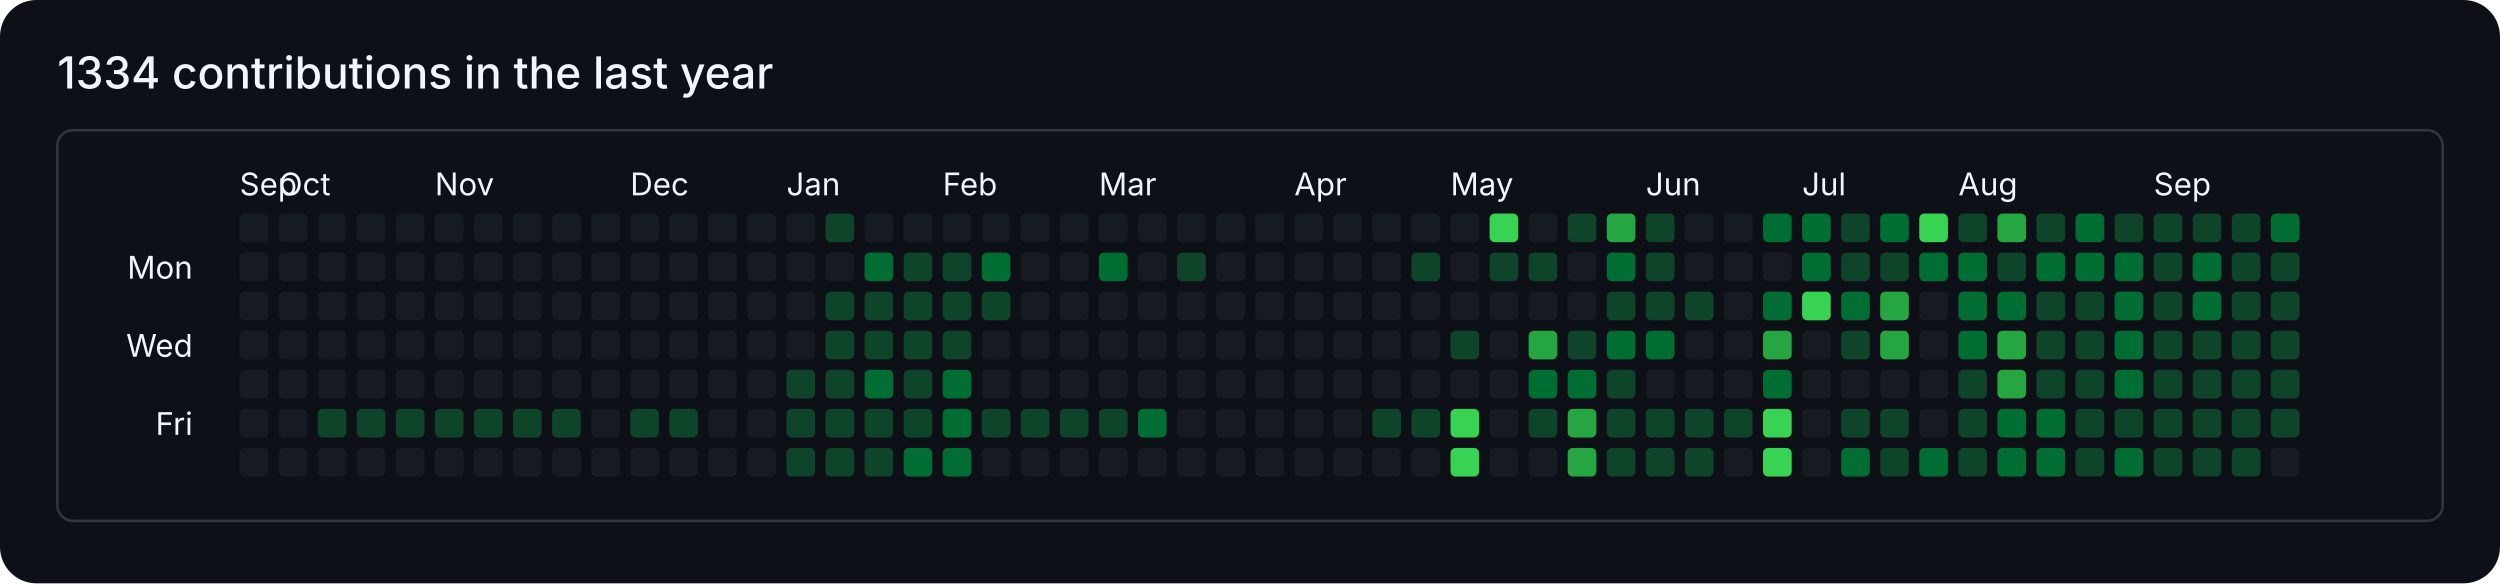
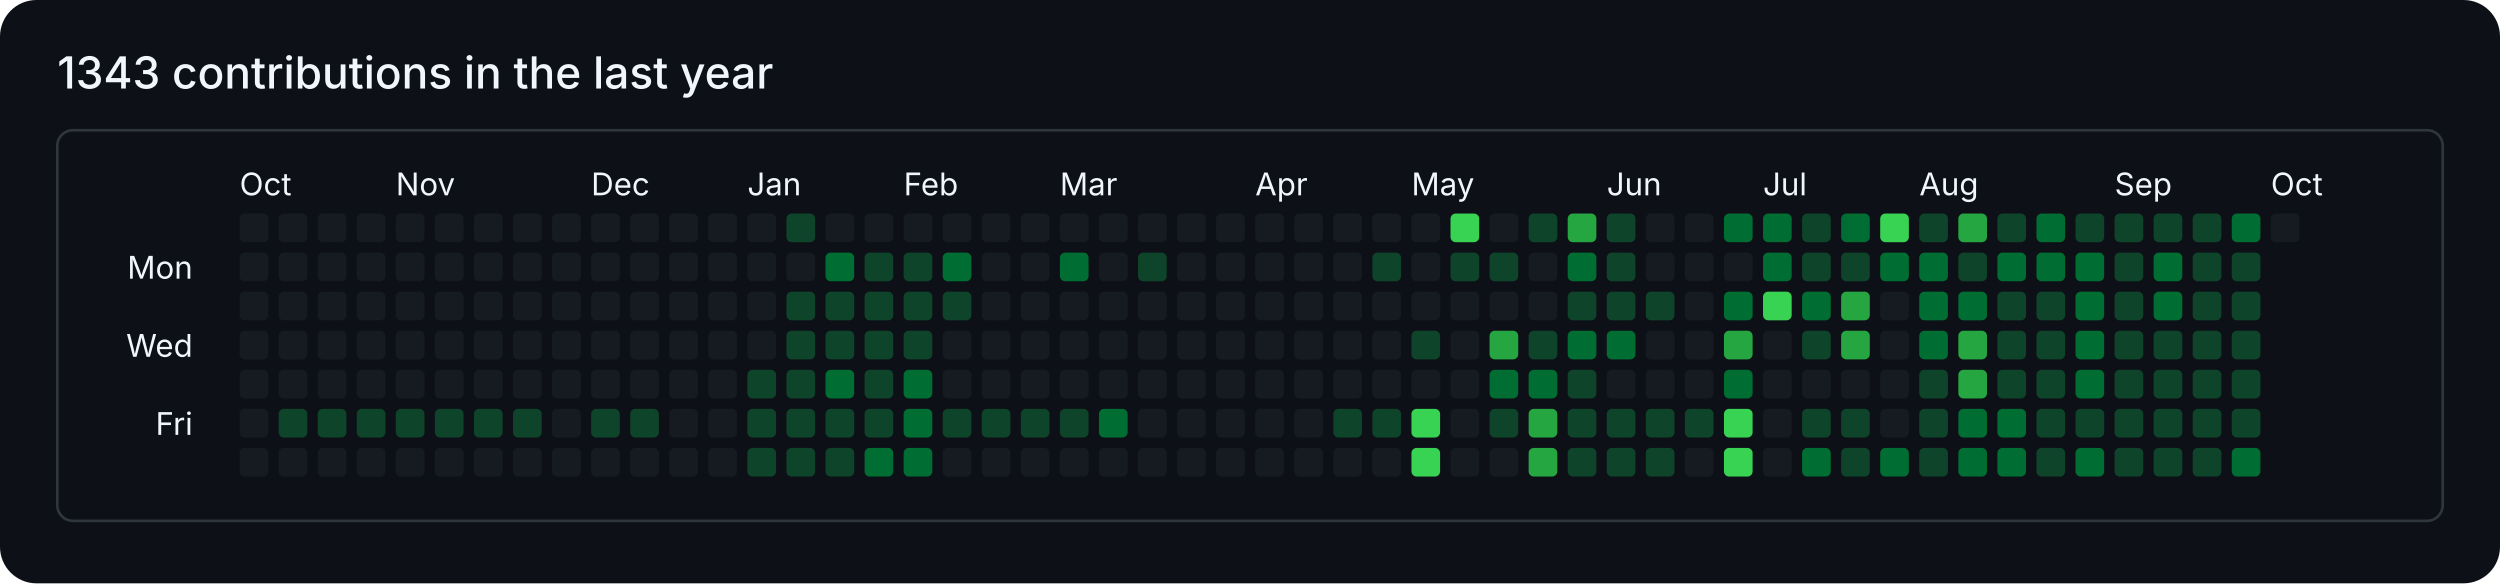
<svg xmlns="http://www.w3.org/2000/svg" width="1200" height="280" viewBox="0 0 960 224" fill="none" role="img" aria-label="AleksZyro GitHub contribution calendar">
  <style>
    .title { font: 500 17px -apple-system, BlinkMacSystemFont, 'Segoe UI', sans-serif; fill: #f0f6fc; }
    .month-label, .weekday-label, .legend, .hint { font: 400 12px -apple-system, BlinkMacSystemFont, 'Segoe UI', sans-serif; fill: #f0f6fc; }
    .hint, .legend-muted { fill: #8b949e; }
    .day-cell { shape-rendering: geometricPrecision; }
  </style>
  <rect width="960" height="224" rx="14" fill="#0d1117" />
-   <text x="22" y="34" class="title">1334 contributions in the last year</text>
+   <text x="22" y="34" class="title">1343 contributions in the last year</text>
  <rect x="22" y="50" width="916" height="150" rx="6" fill="none" stroke="#30363d" />
-   <text x="92" y="75" class="month-label">Sep</text>
-   <text x="107" y="75" class="month-label">Oct</text>
-   <text x="167" y="75" class="month-label">Nov</text>
-   <text x="242" y="75" class="month-label">Dec</text>
-   <text x="302" y="75" class="month-label">Jan</text>
-   <text x="362" y="75" class="month-label">Feb</text>
-   <text x="422" y="75" class="month-label">Mar</text>
-   <text x="497" y="75" class="month-label">Apr</text>
-   <text x="557" y="75" class="month-label">May</text>
-   <text x="632" y="75" class="month-label">Jun</text>
-   <text x="692" y="75" class="month-label">Jul</text>
-   <text x="752" y="75" class="month-label">Aug</text>
-   <text x="827" y="75" class="month-label">Sep</text>
+   <text x="92" y="75" class="month-label">Oct</text>
+   <text x="152" y="75" class="month-label">Nov</text>
+   <text x="227" y="75" class="month-label">Dec</text>
+   <text x="287" y="75" class="month-label">Jan</text>
+   <text x="347" y="75" class="month-label">Feb</text>
+   <text x="407" y="75" class="month-label">Mar</text>
+   <text x="482" y="75" class="month-label">Apr</text>
+   <text x="542" y="75" class="month-label">May</text>
+   <text x="617" y="75" class="month-label">Jun</text>
+   <text x="677" y="75" class="month-label">Jul</text>
+   <text x="737" y="75" class="month-label">Aug</text>
+   <text x="812" y="75" class="month-label">Sep</text>
+   <text x="872" y="75" class="month-label">Oct</text>
  <text x="74" y="107" class="weekday-label" text-anchor="end">Mon</text>
  <text x="74" y="137" class="weekday-label" text-anchor="end">Wed</text>
  <text x="74" y="167" class="weekday-label" text-anchor="end">Fri</text>
  <rect class="day-cell" x="92" y="82" width="11" height="11" rx="2" fill="#161b22" />
  <rect class="day-cell" x="92" y="97" width="11" height="11" rx="2" fill="#161b22" />
  <rect class="day-cell" x="92" y="112" width="11" height="11" rx="2" fill="#161b22" />
  <rect class="day-cell" x="92" y="127" width="11" height="11" rx="2" fill="#161b22" />
  <rect class="day-cell" x="92" y="142" width="11" height="11" rx="2" fill="#161b22" />
  <rect class="day-cell" x="92" y="157" width="11" height="11" rx="2" fill="#161b22" />
  <rect class="day-cell" x="92" y="172" width="11" height="11" rx="2" fill="#161b22" />
  <rect class="day-cell" x="107" y="82" width="11" height="11" rx="2" fill="#161b22" />
  <rect class="day-cell" x="107" y="97" width="11" height="11" rx="2" fill="#161b22" />
  <rect class="day-cell" x="107" y="112" width="11" height="11" rx="2" fill="#161b22" />
  <rect class="day-cell" x="107" y="127" width="11" height="11" rx="2" fill="#161b22" />
  <rect class="day-cell" x="107" y="142" width="11" height="11" rx="2" fill="#161b22" />
-   <rect class="day-cell" x="107" y="157" width="11" height="11" rx="2" fill="#161b22" />
+   <rect class="day-cell" x="107" y="157" width="11" height="11" rx="2" fill="#0e4429" />
  <rect class="day-cell" x="107" y="172" width="11" height="11" rx="2" fill="#161b22" />
  <rect class="day-cell" x="122" y="82" width="11" height="11" rx="2" fill="#161b22" />
  <rect class="day-cell" x="122" y="97" width="11" height="11" rx="2" fill="#161b22" />
  <rect class="day-cell" x="122" y="112" width="11" height="11" rx="2" fill="#161b22" />
  <rect class="day-cell" x="122" y="127" width="11" height="11" rx="2" fill="#161b22" />
  <rect class="day-cell" x="122" y="142" width="11" height="11" rx="2" fill="#161b22" />
  <rect class="day-cell" x="122" y="157" width="11" height="11" rx="2" fill="#0e4429" />
  <rect class="day-cell" x="122" y="172" width="11" height="11" rx="2" fill="#161b22" />
  <rect class="day-cell" x="137" y="82" width="11" height="11" rx="2" fill="#161b22" />
  <rect class="day-cell" x="137" y="97" width="11" height="11" rx="2" fill="#161b22" />
  <rect class="day-cell" x="137" y="112" width="11" height="11" rx="2" fill="#161b22" />
  <rect class="day-cell" x="137" y="127" width="11" height="11" rx="2" fill="#161b22" />
  <rect class="day-cell" x="137" y="142" width="11" height="11" rx="2" fill="#161b22" />
  <rect class="day-cell" x="137" y="157" width="11" height="11" rx="2" fill="#0e4429" />
  <rect class="day-cell" x="137" y="172" width="11" height="11" rx="2" fill="#161b22" />
  <rect class="day-cell" x="152" y="82" width="11" height="11" rx="2" fill="#161b22" />
  <rect class="day-cell" x="152" y="97" width="11" height="11" rx="2" fill="#161b22" />
  <rect class="day-cell" x="152" y="112" width="11" height="11" rx="2" fill="#161b22" />
  <rect class="day-cell" x="152" y="127" width="11" height="11" rx="2" fill="#161b22" />
  <rect class="day-cell" x="152" y="142" width="11" height="11" rx="2" fill="#161b22" />
  <rect class="day-cell" x="152" y="157" width="11" height="11" rx="2" fill="#0e4429" />
  <rect class="day-cell" x="152" y="172" width="11" height="11" rx="2" fill="#161b22" />
  <rect class="day-cell" x="167" y="82" width="11" height="11" rx="2" fill="#161b22" />
  <rect class="day-cell" x="167" y="97" width="11" height="11" rx="2" fill="#161b22" />
  <rect class="day-cell" x="167" y="112" width="11" height="11" rx="2" fill="#161b22" />
  <rect class="day-cell" x="167" y="127" width="11" height="11" rx="2" fill="#161b22" />
  <rect class="day-cell" x="167" y="142" width="11" height="11" rx="2" fill="#161b22" />
  <rect class="day-cell" x="167" y="157" width="11" height="11" rx="2" fill="#0e4429" />
  <rect class="day-cell" x="167" y="172" width="11" height="11" rx="2" fill="#161b22" />
  <rect class="day-cell" x="182" y="82" width="11" height="11" rx="2" fill="#161b22" />
  <rect class="day-cell" x="182" y="97" width="11" height="11" rx="2" fill="#161b22" />
  <rect class="day-cell" x="182" y="112" width="11" height="11" rx="2" fill="#161b22" />
  <rect class="day-cell" x="182" y="127" width="11" height="11" rx="2" fill="#161b22" />
  <rect class="day-cell" x="182" y="142" width="11" height="11" rx="2" fill="#161b22" />
  <rect class="day-cell" x="182" y="157" width="11" height="11" rx="2" fill="#0e4429" />
  <rect class="day-cell" x="182" y="172" width="11" height="11" rx="2" fill="#161b22" />
  <rect class="day-cell" x="197" y="82" width="11" height="11" rx="2" fill="#161b22" />
  <rect class="day-cell" x="197" y="97" width="11" height="11" rx="2" fill="#161b22" />
  <rect class="day-cell" x="197" y="112" width="11" height="11" rx="2" fill="#161b22" />
  <rect class="day-cell" x="197" y="127" width="11" height="11" rx="2" fill="#161b22" />
  <rect class="day-cell" x="197" y="142" width="11" height="11" rx="2" fill="#161b22" />
  <rect class="day-cell" x="197" y="157" width="11" height="11" rx="2" fill="#0e4429" />
  <rect class="day-cell" x="197" y="172" width="11" height="11" rx="2" fill="#161b22" />
  <rect class="day-cell" x="212" y="82" width="11" height="11" rx="2" fill="#161b22" />
  <rect class="day-cell" x="212" y="97" width="11" height="11" rx="2" fill="#161b22" />
  <rect class="day-cell" x="212" y="112" width="11" height="11" rx="2" fill="#161b22" />
  <rect class="day-cell" x="212" y="127" width="11" height="11" rx="2" fill="#161b22" />
  <rect class="day-cell" x="212" y="142" width="11" height="11" rx="2" fill="#161b22" />
-   <rect class="day-cell" x="212" y="157" width="11" height="11" rx="2" fill="#0e4429" />
+   <rect class="day-cell" x="212" y="157" width="11" height="11" rx="2" fill="#161b22" />
  <rect class="day-cell" x="212" y="172" width="11" height="11" rx="2" fill="#161b22" />
  <rect class="day-cell" x="227" y="82" width="11" height="11" rx="2" fill="#161b22" />
  <rect class="day-cell" x="227" y="97" width="11" height="11" rx="2" fill="#161b22" />
  <rect class="day-cell" x="227" y="112" width="11" height="11" rx="2" fill="#161b22" />
  <rect class="day-cell" x="227" y="127" width="11" height="11" rx="2" fill="#161b22" />
  <rect class="day-cell" x="227" y="142" width="11" height="11" rx="2" fill="#161b22" />
-   <rect class="day-cell" x="227" y="157" width="11" height="11" rx="2" fill="#161b22" />
+   <rect class="day-cell" x="227" y="157" width="11" height="11" rx="2" fill="#0e4429" />
  <rect class="day-cell" x="227" y="172" width="11" height="11" rx="2" fill="#161b22" />
  <rect class="day-cell" x="242" y="82" width="11" height="11" rx="2" fill="#161b22" />
  <rect class="day-cell" x="242" y="97" width="11" height="11" rx="2" fill="#161b22" />
  <rect class="day-cell" x="242" y="112" width="11" height="11" rx="2" fill="#161b22" />
  <rect class="day-cell" x="242" y="127" width="11" height="11" rx="2" fill="#161b22" />
  <rect class="day-cell" x="242" y="142" width="11" height="11" rx="2" fill="#161b22" />
  <rect class="day-cell" x="242" y="157" width="11" height="11" rx="2" fill="#0e4429" />
  <rect class="day-cell" x="242" y="172" width="11" height="11" rx="2" fill="#161b22" />
  <rect class="day-cell" x="257" y="82" width="11" height="11" rx="2" fill="#161b22" />
  <rect class="day-cell" x="257" y="97" width="11" height="11" rx="2" fill="#161b22" />
  <rect class="day-cell" x="257" y="112" width="11" height="11" rx="2" fill="#161b22" />
  <rect class="day-cell" x="257" y="127" width="11" height="11" rx="2" fill="#161b22" />
  <rect class="day-cell" x="257" y="142" width="11" height="11" rx="2" fill="#161b22" />
-   <rect class="day-cell" x="257" y="157" width="11" height="11" rx="2" fill="#0e4429" />
+   <rect class="day-cell" x="257" y="157" width="11" height="11" rx="2" fill="#161b22" />
  <rect class="day-cell" x="257" y="172" width="11" height="11" rx="2" fill="#161b22" />
  <rect class="day-cell" x="272" y="82" width="11" height="11" rx="2" fill="#161b22" />
  <rect class="day-cell" x="272" y="97" width="11" height="11" rx="2" fill="#161b22" />
  <rect class="day-cell" x="272" y="112" width="11" height="11" rx="2" fill="#161b22" />
  <rect class="day-cell" x="272" y="127" width="11" height="11" rx="2" fill="#161b22" />
  <rect class="day-cell" x="272" y="142" width="11" height="11" rx="2" fill="#161b22" />
  <rect class="day-cell" x="272" y="157" width="11" height="11" rx="2" fill="#161b22" />
  <rect class="day-cell" x="272" y="172" width="11" height="11" rx="2" fill="#161b22" />
  <rect class="day-cell" x="287" y="82" width="11" height="11" rx="2" fill="#161b22" />
  <rect class="day-cell" x="287" y="97" width="11" height="11" rx="2" fill="#161b22" />
  <rect class="day-cell" x="287" y="112" width="11" height="11" rx="2" fill="#161b22" />
  <rect class="day-cell" x="287" y="127" width="11" height="11" rx="2" fill="#161b22" />
-   <rect class="day-cell" x="287" y="142" width="11" height="11" rx="2" fill="#161b22" />
-   <rect class="day-cell" x="287" y="157" width="11" height="11" rx="2" fill="#161b22" />
-   <rect class="day-cell" x="287" y="172" width="11" height="11" rx="2" fill="#161b22" />
-   <rect class="day-cell" x="302" y="82" width="11" height="11" rx="2" fill="#161b22" />
+   <rect class="day-cell" x="287" y="142" width="11" height="11" rx="2" fill="#0e4429" />
+   <rect class="day-cell" x="287" y="157" width="11" height="11" rx="2" fill="#0e4429" />
+   <rect class="day-cell" x="287" y="172" width="11" height="11" rx="2" fill="#0e4429" />
+   <rect class="day-cell" x="302" y="82" width="11" height="11" rx="2" fill="#0e4429" />
  <rect class="day-cell" x="302" y="97" width="11" height="11" rx="2" fill="#161b22" />
-   <rect class="day-cell" x="302" y="112" width="11" height="11" rx="2" fill="#161b22" />
-   <rect class="day-cell" x="302" y="127" width="11" height="11" rx="2" fill="#161b22" />
+   <rect class="day-cell" x="302" y="112" width="11" height="11" rx="2" fill="#0e4429" />
+   <rect class="day-cell" x="302" y="127" width="11" height="11" rx="2" fill="#0e4429" />
  <rect class="day-cell" x="302" y="142" width="11" height="11" rx="2" fill="#0e4429" />
  <rect class="day-cell" x="302" y="157" width="11" height="11" rx="2" fill="#0e4429" />
  <rect class="day-cell" x="302" y="172" width="11" height="11" rx="2" fill="#0e4429" />
-   <rect class="day-cell" x="317" y="82" width="11" height="11" rx="2" fill="#0e4429" />
-   <rect class="day-cell" x="317" y="97" width="11" height="11" rx="2" fill="#161b22" />
+   <rect class="day-cell" x="317" y="82" width="11" height="11" rx="2" fill="#161b22" />
+   <rect class="day-cell" x="317" y="97" width="11" height="11" rx="2" fill="#006d32" />
  <rect class="day-cell" x="317" y="112" width="11" height="11" rx="2" fill="#0e4429" />
  <rect class="day-cell" x="317" y="127" width="11" height="11" rx="2" fill="#0e4429" />
-   <rect class="day-cell" x="317" y="142" width="11" height="11" rx="2" fill="#0e4429" />
+   <rect class="day-cell" x="317" y="142" width="11" height="11" rx="2" fill="#006d32" />
  <rect class="day-cell" x="317" y="157" width="11" height="11" rx="2" fill="#0e4429" />
  <rect class="day-cell" x="317" y="172" width="11" height="11" rx="2" fill="#0e4429" />
  <rect class="day-cell" x="332" y="82" width="11" height="11" rx="2" fill="#161b22" />
-   <rect class="day-cell" x="332" y="97" width="11" height="11" rx="2" fill="#006d32" />
+   <rect class="day-cell" x="332" y="97" width="11" height="11" rx="2" fill="#0e4429" />
  <rect class="day-cell" x="332" y="112" width="11" height="11" rx="2" fill="#0e4429" />
  <rect class="day-cell" x="332" y="127" width="11" height="11" rx="2" fill="#0e4429" />
-   <rect class="day-cell" x="332" y="142" width="11" height="11" rx="2" fill="#006d32" />
+   <rect class="day-cell" x="332" y="142" width="11" height="11" rx="2" fill="#0e4429" />
  <rect class="day-cell" x="332" y="157" width="11" height="11" rx="2" fill="#0e4429" />
-   <rect class="day-cell" x="332" y="172" width="11" height="11" rx="2" fill="#0e4429" />
+   <rect class="day-cell" x="332" y="172" width="11" height="11" rx="2" fill="#006d32" />
  <rect class="day-cell" x="347" y="82" width="11" height="11" rx="2" fill="#161b22" />
  <rect class="day-cell" x="347" y="97" width="11" height="11" rx="2" fill="#0e4429" />
  <rect class="day-cell" x="347" y="112" width="11" height="11" rx="2" fill="#0e4429" />
  <rect class="day-cell" x="347" y="127" width="11" height="11" rx="2" fill="#0e4429" />
-   <rect class="day-cell" x="347" y="142" width="11" height="11" rx="2" fill="#0e4429" />
-   <rect class="day-cell" x="347" y="157" width="11" height="11" rx="2" fill="#0e4429" />
+   <rect class="day-cell" x="347" y="142" width="11" height="11" rx="2" fill="#006d32" />
+   <rect class="day-cell" x="347" y="157" width="11" height="11" rx="2" fill="#006d32" />
  <rect class="day-cell" x="347" y="172" width="11" height="11" rx="2" fill="#006d32" />
  <rect class="day-cell" x="362" y="82" width="11" height="11" rx="2" fill="#161b22" />
-   <rect class="day-cell" x="362" y="97" width="11" height="11" rx="2" fill="#0e4429" />
+   <rect class="day-cell" x="362" y="97" width="11" height="11" rx="2" fill="#006d32" />
  <rect class="day-cell" x="362" y="112" width="11" height="11" rx="2" fill="#0e4429" />
-   <rect class="day-cell" x="362" y="127" width="11" height="11" rx="2" fill="#0e4429" />
-   <rect class="day-cell" x="362" y="142" width="11" height="11" rx="2" fill="#006d32" />
-   <rect class="day-cell" x="362" y="157" width="11" height="11" rx="2" fill="#006d32" />
-   <rect class="day-cell" x="362" y="172" width="11" height="11" rx="2" fill="#006d32" />
+   <rect class="day-cell" x="362" y="127" width="11" height="11" rx="2" fill="#161b22" />
+   <rect class="day-cell" x="362" y="142" width="11" height="11" rx="2" fill="#161b22" />
+   <rect class="day-cell" x="362" y="157" width="11" height="11" rx="2" fill="#0e4429" />
+   <rect class="day-cell" x="362" y="172" width="11" height="11" rx="2" fill="#161b22" />
  <rect class="day-cell" x="377" y="82" width="11" height="11" rx="2" fill="#161b22" />
-   <rect class="day-cell" x="377" y="97" width="11" height="11" rx="2" fill="#006d32" />
-   <rect class="day-cell" x="377" y="112" width="11" height="11" rx="2" fill="#0e4429" />
+   <rect class="day-cell" x="377" y="97" width="11" height="11" rx="2" fill="#161b22" />
+   <rect class="day-cell" x="377" y="112" width="11" height="11" rx="2" fill="#161b22" />
  <rect class="day-cell" x="377" y="127" width="11" height="11" rx="2" fill="#161b22" />
  <rect class="day-cell" x="377" y="142" width="11" height="11" rx="2" fill="#161b22" />
  <rect class="day-cell" x="377" y="157" width="11" height="11" rx="2" fill="#0e4429" />
  <rect class="day-cell" x="377" y="172" width="11" height="11" rx="2" fill="#161b22" />
  <rect class="day-cell" x="392" y="82" width="11" height="11" rx="2" fill="#161b22" />
  <rect class="day-cell" x="392" y="97" width="11" height="11" rx="2" fill="#161b22" />
  <rect class="day-cell" x="392" y="112" width="11" height="11" rx="2" fill="#161b22" />
  <rect class="day-cell" x="392" y="127" width="11" height="11" rx="2" fill="#161b22" />
  <rect class="day-cell" x="392" y="142" width="11" height="11" rx="2" fill="#161b22" />
  <rect class="day-cell" x="392" y="157" width="11" height="11" rx="2" fill="#0e4429" />
  <rect class="day-cell" x="392" y="172" width="11" height="11" rx="2" fill="#161b22" />
  <rect class="day-cell" x="407" y="82" width="11" height="11" rx="2" fill="#161b22" />
-   <rect class="day-cell" x="407" y="97" width="11" height="11" rx="2" fill="#161b22" />
+   <rect class="day-cell" x="407" y="97" width="11" height="11" rx="2" fill="#006d32" />
  <rect class="day-cell" x="407" y="112" width="11" height="11" rx="2" fill="#161b22" />
  <rect class="day-cell" x="407" y="127" width="11" height="11" rx="2" fill="#161b22" />
  <rect class="day-cell" x="407" y="142" width="11" height="11" rx="2" fill="#161b22" />
  <rect class="day-cell" x="407" y="157" width="11" height="11" rx="2" fill="#0e4429" />
  <rect class="day-cell" x="407" y="172" width="11" height="11" rx="2" fill="#161b22" />
  <rect class="day-cell" x="422" y="82" width="11" height="11" rx="2" fill="#161b22" />
-   <rect class="day-cell" x="422" y="97" width="11" height="11" rx="2" fill="#006d32" />
+   <rect class="day-cell" x="422" y="97" width="11" height="11" rx="2" fill="#161b22" />
  <rect class="day-cell" x="422" y="112" width="11" height="11" rx="2" fill="#161b22" />
  <rect class="day-cell" x="422" y="127" width="11" height="11" rx="2" fill="#161b22" />
  <rect class="day-cell" x="422" y="142" width="11" height="11" rx="2" fill="#161b22" />
-   <rect class="day-cell" x="422" y="157" width="11" height="11" rx="2" fill="#0e4429" />
+   <rect class="day-cell" x="422" y="157" width="11" height="11" rx="2" fill="#006d32" />
  <rect class="day-cell" x="422" y="172" width="11" height="11" rx="2" fill="#161b22" />
  <rect class="day-cell" x="437" y="82" width="11" height="11" rx="2" fill="#161b22" />
-   <rect class="day-cell" x="437" y="97" width="11" height="11" rx="2" fill="#161b22" />
+   <rect class="day-cell" x="437" y="97" width="11" height="11" rx="2" fill="#0e4429" />
  <rect class="day-cell" x="437" y="112" width="11" height="11" rx="2" fill="#161b22" />
  <rect class="day-cell" x="437" y="127" width="11" height="11" rx="2" fill="#161b22" />
  <rect class="day-cell" x="437" y="142" width="11" height="11" rx="2" fill="#161b22" />
-   <rect class="day-cell" x="437" y="157" width="11" height="11" rx="2" fill="#006d32" />
+   <rect class="day-cell" x="437" y="157" width="11" height="11" rx="2" fill="#161b22" />
  <rect class="day-cell" x="437" y="172" width="11" height="11" rx="2" fill="#161b22" />
  <rect class="day-cell" x="452" y="82" width="11" height="11" rx="2" fill="#161b22" />
-   <rect class="day-cell" x="452" y="97" width="11" height="11" rx="2" fill="#0e4429" />
+   <rect class="day-cell" x="452" y="97" width="11" height="11" rx="2" fill="#161b22" />
  <rect class="day-cell" x="452" y="112" width="11" height="11" rx="2" fill="#161b22" />
  <rect class="day-cell" x="452" y="127" width="11" height="11" rx="2" fill="#161b22" />
  <rect class="day-cell" x="452" y="142" width="11" height="11" rx="2" fill="#161b22" />
  <rect class="day-cell" x="452" y="157" width="11" height="11" rx="2" fill="#161b22" />
  <rect class="day-cell" x="452" y="172" width="11" height="11" rx="2" fill="#161b22" />
  <rect class="day-cell" x="467" y="82" width="11" height="11" rx="2" fill="#161b22" />
  <rect class="day-cell" x="467" y="97" width="11" height="11" rx="2" fill="#161b22" />
  <rect class="day-cell" x="467" y="112" width="11" height="11" rx="2" fill="#161b22" />
  <rect class="day-cell" x="467" y="127" width="11" height="11" rx="2" fill="#161b22" />
  <rect class="day-cell" x="467" y="142" width="11" height="11" rx="2" fill="#161b22" />
  <rect class="day-cell" x="467" y="157" width="11" height="11" rx="2" fill="#161b22" />
  <rect class="day-cell" x="467" y="172" width="11" height="11" rx="2" fill="#161b22" />
  <rect class="day-cell" x="482" y="82" width="11" height="11" rx="2" fill="#161b22" />
  <rect class="day-cell" x="482" y="97" width="11" height="11" rx="2" fill="#161b22" />
  <rect class="day-cell" x="482" y="112" width="11" height="11" rx="2" fill="#161b22" />
  <rect class="day-cell" x="482" y="127" width="11" height="11" rx="2" fill="#161b22" />
  <rect class="day-cell" x="482" y="142" width="11" height="11" rx="2" fill="#161b22" />
  <rect class="day-cell" x="482" y="157" width="11" height="11" rx="2" fill="#161b22" />
  <rect class="day-cell" x="482" y="172" width="11" height="11" rx="2" fill="#161b22" />
  <rect class="day-cell" x="497" y="82" width="11" height="11" rx="2" fill="#161b22" />
  <rect class="day-cell" x="497" y="97" width="11" height="11" rx="2" fill="#161b22" />
  <rect class="day-cell" x="497" y="112" width="11" height="11" rx="2" fill="#161b22" />
  <rect class="day-cell" x="497" y="127" width="11" height="11" rx="2" fill="#161b22" />
  <rect class="day-cell" x="497" y="142" width="11" height="11" rx="2" fill="#161b22" />
  <rect class="day-cell" x="497" y="157" width="11" height="11" rx="2" fill="#161b22" />
  <rect class="day-cell" x="497" y="172" width="11" height="11" rx="2" fill="#161b22" />
  <rect class="day-cell" x="512" y="82" width="11" height="11" rx="2" fill="#161b22" />
  <rect class="day-cell" x="512" y="97" width="11" height="11" rx="2" fill="#161b22" />
  <rect class="day-cell" x="512" y="112" width="11" height="11" rx="2" fill="#161b22" />
  <rect class="day-cell" x="512" y="127" width="11" height="11" rx="2" fill="#161b22" />
  <rect class="day-cell" x="512" y="142" width="11" height="11" rx="2" fill="#161b22" />
-   <rect class="day-cell" x="512" y="157" width="11" height="11" rx="2" fill="#161b22" />
+   <rect class="day-cell" x="512" y="157" width="11" height="11" rx="2" fill="#0e4429" />
  <rect class="day-cell" x="512" y="172" width="11" height="11" rx="2" fill="#161b22" />
  <rect class="day-cell" x="527" y="82" width="11" height="11" rx="2" fill="#161b22" />
-   <rect class="day-cell" x="527" y="97" width="11" height="11" rx="2" fill="#161b22" />
+   <rect class="day-cell" x="527" y="97" width="11" height="11" rx="2" fill="#0e4429" />
  <rect class="day-cell" x="527" y="112" width="11" height="11" rx="2" fill="#161b22" />
  <rect class="day-cell" x="527" y="127" width="11" height="11" rx="2" fill="#161b22" />
  <rect class="day-cell" x="527" y="142" width="11" height="11" rx="2" fill="#161b22" />
  <rect class="day-cell" x="527" y="157" width="11" height="11" rx="2" fill="#0e4429" />
  <rect class="day-cell" x="527" y="172" width="11" height="11" rx="2" fill="#161b22" />
  <rect class="day-cell" x="542" y="82" width="11" height="11" rx="2" fill="#161b22" />
-   <rect class="day-cell" x="542" y="97" width="11" height="11" rx="2" fill="#0e4429" />
+   <rect class="day-cell" x="542" y="97" width="11" height="11" rx="2" fill="#161b22" />
  <rect class="day-cell" x="542" y="112" width="11" height="11" rx="2" fill="#161b22" />
-   <rect class="day-cell" x="542" y="127" width="11" height="11" rx="2" fill="#161b22" />
+   <rect class="day-cell" x="542" y="127" width="11" height="11" rx="2" fill="#0e4429" />
  <rect class="day-cell" x="542" y="142" width="11" height="11" rx="2" fill="#161b22" />
-   <rect class="day-cell" x="542" y="157" width="11" height="11" rx="2" fill="#0e4429" />
-   <rect class="day-cell" x="542" y="172" width="11" height="11" rx="2" fill="#161b22" />
-   <rect class="day-cell" x="557" y="82" width="11" height="11" rx="2" fill="#161b22" />
-   <rect class="day-cell" x="557" y="97" width="11" height="11" rx="2" fill="#161b22" />
+   <rect class="day-cell" x="542" y="157" width="11" height="11" rx="2" fill="#39d353" />
+   <rect class="day-cell" x="542" y="172" width="11" height="11" rx="2" fill="#39d353" />
+   <rect class="day-cell" x="557" y="82" width="11" height="11" rx="2" fill="#39d353" />
+   <rect class="day-cell" x="557" y="97" width="11" height="11" rx="2" fill="#0e4429" />
  <rect class="day-cell" x="557" y="112" width="11" height="11" rx="2" fill="#161b22" />
-   <rect class="day-cell" x="557" y="127" width="11" height="11" rx="2" fill="#0e4429" />
+   <rect class="day-cell" x="557" y="127" width="11" height="11" rx="2" fill="#161b22" />
  <rect class="day-cell" x="557" y="142" width="11" height="11" rx="2" fill="#161b22" />
-   <rect class="day-cell" x="557" y="157" width="11" height="11" rx="2" fill="#39d353" />
-   <rect class="day-cell" x="557" y="172" width="11" height="11" rx="2" fill="#39d353" />
-   <rect class="day-cell" x="572" y="82" width="11" height="11" rx="2" fill="#39d353" />
+   <rect class="day-cell" x="557" y="157" width="11" height="11" rx="2" fill="#161b22" />
+   <rect class="day-cell" x="557" y="172" width="11" height="11" rx="2" fill="#161b22" />
+   <rect class="day-cell" x="572" y="82" width="11" height="11" rx="2" fill="#161b22" />
  <rect class="day-cell" x="572" y="97" width="11" height="11" rx="2" fill="#0e4429" />
  <rect class="day-cell" x="572" y="112" width="11" height="11" rx="2" fill="#161b22" />
-   <rect class="day-cell" x="572" y="127" width="11" height="11" rx="2" fill="#161b22" />
-   <rect class="day-cell" x="572" y="142" width="11" height="11" rx="2" fill="#161b22" />
-   <rect class="day-cell" x="572" y="157" width="11" height="11" rx="2" fill="#161b22" />
+   <rect class="day-cell" x="572" y="127" width="11" height="11" rx="2" fill="#26a641" />
+   <rect class="day-cell" x="572" y="142" width="11" height="11" rx="2" fill="#006d32" />
+   <rect class="day-cell" x="572" y="157" width="11" height="11" rx="2" fill="#0e4429" />
  <rect class="day-cell" x="572" y="172" width="11" height="11" rx="2" fill="#161b22" />
-   <rect class="day-cell" x="587" y="82" width="11" height="11" rx="2" fill="#161b22" />
-   <rect class="day-cell" x="587" y="97" width="11" height="11" rx="2" fill="#0e4429" />
+   <rect class="day-cell" x="587" y="82" width="11" height="11" rx="2" fill="#0e4429" />
+   <rect class="day-cell" x="587" y="97" width="11" height="11" rx="2" fill="#161b22" />
  <rect class="day-cell" x="587" y="112" width="11" height="11" rx="2" fill="#161b22" />
-   <rect class="day-cell" x="587" y="127" width="11" height="11" rx="2" fill="#26a641" />
+   <rect class="day-cell" x="587" y="127" width="11" height="11" rx="2" fill="#0e4429" />
  <rect class="day-cell" x="587" y="142" width="11" height="11" rx="2" fill="#006d32" />
-   <rect class="day-cell" x="587" y="157" width="11" height="11" rx="2" fill="#0e4429" />
-   <rect class="day-cell" x="587" y="172" width="11" height="11" rx="2" fill="#161b22" />
-   <rect class="day-cell" x="602" y="82" width="11" height="11" rx="2" fill="#0e4429" />
-   <rect class="day-cell" x="602" y="97" width="11" height="11" rx="2" fill="#161b22" />
-   <rect class="day-cell" x="602" y="112" width="11" height="11" rx="2" fill="#161b22" />
-   <rect class="day-cell" x="602" y="127" width="11" height="11" rx="2" fill="#0e4429" />
-   <rect class="day-cell" x="602" y="142" width="11" height="11" rx="2" fill="#006d32" />
-   <rect class="day-cell" x="602" y="157" width="11" height="11" rx="2" fill="#26a641" />
-   <rect class="day-cell" x="602" y="172" width="11" height="11" rx="2" fill="#26a641" />
-   <rect class="day-cell" x="617" y="82" width="11" height="11" rx="2" fill="#26a641" />
-   <rect class="day-cell" x="617" y="97" width="11" height="11" rx="2" fill="#006d32" />
+   <rect class="day-cell" x="587" y="157" width="11" height="11" rx="2" fill="#26a641" />
+   <rect class="day-cell" x="587" y="172" width="11" height="11" rx="2" fill="#26a641" />
+   <rect class="day-cell" x="602" y="82" width="11" height="11" rx="2" fill="#26a641" />
+   <rect class="day-cell" x="602" y="97" width="11" height="11" rx="2" fill="#006d32" />
+   <rect class="day-cell" x="602" y="112" width="11" height="11" rx="2" fill="#0e4429" />
+   <rect class="day-cell" x="602" y="127" width="11" height="11" rx="2" fill="#006d32" />
+   <rect class="day-cell" x="602" y="142" width="11" height="11" rx="2" fill="#0e4429" />
+   <rect class="day-cell" x="602" y="157" width="11" height="11" rx="2" fill="#0e4429" />
+   <rect class="day-cell" x="602" y="172" width="11" height="11" rx="2" fill="#0e4429" />
+   <rect class="day-cell" x="617" y="82" width="11" height="11" rx="2" fill="#0e4429" />
+   <rect class="day-cell" x="617" y="97" width="11" height="11" rx="2" fill="#0e4429" />
  <rect class="day-cell" x="617" y="112" width="11" height="11" rx="2" fill="#0e4429" />
  <rect class="day-cell" x="617" y="127" width="11" height="11" rx="2" fill="#006d32" />
-   <rect class="day-cell" x="617" y="142" width="11" height="11" rx="2" fill="#0e4429" />
+   <rect class="day-cell" x="617" y="142" width="11" height="11" rx="2" fill="#161b22" />
  <rect class="day-cell" x="617" y="157" width="11" height="11" rx="2" fill="#0e4429" />
  <rect class="day-cell" x="617" y="172" width="11" height="11" rx="2" fill="#0e4429" />
-   <rect class="day-cell" x="632" y="82" width="11" height="11" rx="2" fill="#0e4429" />
-   <rect class="day-cell" x="632" y="97" width="11" height="11" rx="2" fill="#0e4429" />
+   <rect class="day-cell" x="632" y="82" width="11" height="11" rx="2" fill="#161b22" />
+   <rect class="day-cell" x="632" y="97" width="11" height="11" rx="2" fill="#161b22" />
  <rect class="day-cell" x="632" y="112" width="11" height="11" rx="2" fill="#0e4429" />
-   <rect class="day-cell" x="632" y="127" width="11" height="11" rx="2" fill="#006d32" />
+   <rect class="day-cell" x="632" y="127" width="11" height="11" rx="2" fill="#161b22" />
  <rect class="day-cell" x="632" y="142" width="11" height="11" rx="2" fill="#161b22" />
  <rect class="day-cell" x="632" y="157" width="11" height="11" rx="2" fill="#0e4429" />
  <rect class="day-cell" x="632" y="172" width="11" height="11" rx="2" fill="#0e4429" />
  <rect class="day-cell" x="647" y="82" width="11" height="11" rx="2" fill="#161b22" />
  <rect class="day-cell" x="647" y="97" width="11" height="11" rx="2" fill="#161b22" />
-   <rect class="day-cell" x="647" y="112" width="11" height="11" rx="2" fill="#0e4429" />
+   <rect class="day-cell" x="647" y="112" width="11" height="11" rx="2" fill="#161b22" />
  <rect class="day-cell" x="647" y="127" width="11" height="11" rx="2" fill="#161b22" />
  <rect class="day-cell" x="647" y="142" width="11" height="11" rx="2" fill="#161b22" />
  <rect class="day-cell" x="647" y="157" width="11" height="11" rx="2" fill="#0e4429" />
-   <rect class="day-cell" x="647" y="172" width="11" height="11" rx="2" fill="#0e4429" />
-   <rect class="day-cell" x="662" y="82" width="11" height="11" rx="2" fill="#161b22" />
+   <rect class="day-cell" x="647" y="172" width="11" height="11" rx="2" fill="#161b22" />
+   <rect class="day-cell" x="662" y="82" width="11" height="11" rx="2" fill="#006d32" />
  <rect class="day-cell" x="662" y="97" width="11" height="11" rx="2" fill="#161b22" />
-   <rect class="day-cell" x="662" y="112" width="11" height="11" rx="2" fill="#161b22" />
-   <rect class="day-cell" x="662" y="127" width="11" height="11" rx="2" fill="#161b22" />
-   <rect class="day-cell" x="662" y="142" width="11" height="11" rx="2" fill="#161b22" />
-   <rect class="day-cell" x="662" y="157" width="11" height="11" rx="2" fill="#0e4429" />
-   <rect class="day-cell" x="662" y="172" width="11" height="11" rx="2" fill="#161b22" />
+   <rect class="day-cell" x="662" y="112" width="11" height="11" rx="2" fill="#006d32" />
+   <rect class="day-cell" x="662" y="127" width="11" height="11" rx="2" fill="#26a641" />
+   <rect class="day-cell" x="662" y="142" width="11" height="11" rx="2" fill="#006d32" />
+   <rect class="day-cell" x="662" y="157" width="11" height="11" rx="2" fill="#39d353" />
+   <rect class="day-cell" x="662" y="172" width="11" height="11" rx="2" fill="#39d353" />
  <rect class="day-cell" x="677" y="82" width="11" height="11" rx="2" fill="#006d32" />
-   <rect class="day-cell" x="677" y="97" width="11" height="11" rx="2" fill="#161b22" />
-   <rect class="day-cell" x="677" y="112" width="11" height="11" rx="2" fill="#006d32" />
-   <rect class="day-cell" x="677" y="127" width="11" height="11" rx="2" fill="#26a641" />
-   <rect class="day-cell" x="677" y="142" width="11" height="11" rx="2" fill="#006d32" />
-   <rect class="day-cell" x="677" y="157" width="11" height="11" rx="2" fill="#39d353" />
-   <rect class="day-cell" x="677" y="172" width="11" height="11" rx="2" fill="#39d353" />
-   <rect class="day-cell" x="692" y="82" width="11" height="11" rx="2" fill="#006d32" />
-   <rect class="day-cell" x="692" y="97" width="11" height="11" rx="2" fill="#006d32" />
-   <rect class="day-cell" x="692" y="112" width="11" height="11" rx="2" fill="#39d353" />
-   <rect class="day-cell" x="692" y="127" width="11" height="11" rx="2" fill="#161b22" />
+   <rect class="day-cell" x="677" y="97" width="11" height="11" rx="2" fill="#006d32" />
+   <rect class="day-cell" x="677" y="112" width="11" height="11" rx="2" fill="#39d353" />
+   <rect class="day-cell" x="677" y="127" width="11" height="11" rx="2" fill="#161b22" />
+   <rect class="day-cell" x="677" y="142" width="11" height="11" rx="2" fill="#161b22" />
+   <rect class="day-cell" x="677" y="157" width="11" height="11" rx="2" fill="#161b22" />
+   <rect class="day-cell" x="677" y="172" width="11" height="11" rx="2" fill="#161b22" />
+   <rect class="day-cell" x="692" y="82" width="11" height="11" rx="2" fill="#0e4429" />
+   <rect class="day-cell" x="692" y="97" width="11" height="11" rx="2" fill="#0e4429" />
+   <rect class="day-cell" x="692" y="112" width="11" height="11" rx="2" fill="#006d32" />
+   <rect class="day-cell" x="692" y="127" width="11" height="11" rx="2" fill="#0e4429" />
  <rect class="day-cell" x="692" y="142" width="11" height="11" rx="2" fill="#161b22" />
-   <rect class="day-cell" x="692" y="157" width="11" height="11" rx="2" fill="#161b22" />
-   <rect class="day-cell" x="692" y="172" width="11" height="11" rx="2" fill="#161b22" />
-   <rect class="day-cell" x="707" y="82" width="11" height="11" rx="2" fill="#0e4429" />
+   <rect class="day-cell" x="692" y="157" width="11" height="11" rx="2" fill="#0e4429" />
+   <rect class="day-cell" x="692" y="172" width="11" height="11" rx="2" fill="#006d32" />
+   <rect class="day-cell" x="707" y="82" width="11" height="11" rx="2" fill="#006d32" />
  <rect class="day-cell" x="707" y="97" width="11" height="11" rx="2" fill="#0e4429" />
-   <rect class="day-cell" x="707" y="112" width="11" height="11" rx="2" fill="#006d32" />
-   <rect class="day-cell" x="707" y="127" width="11" height="11" rx="2" fill="#0e4429" />
+   <rect class="day-cell" x="707" y="112" width="11" height="11" rx="2" fill="#26a641" />
+   <rect class="day-cell" x="707" y="127" width="11" height="11" rx="2" fill="#26a641" />
  <rect class="day-cell" x="707" y="142" width="11" height="11" rx="2" fill="#161b22" />
  <rect class="day-cell" x="707" y="157" width="11" height="11" rx="2" fill="#0e4429" />
-   <rect class="day-cell" x="707" y="172" width="11" height="11" rx="2" fill="#006d32" />
-   <rect class="day-cell" x="722" y="82" width="11" height="11" rx="2" fill="#006d32" />
-   <rect class="day-cell" x="722" y="97" width="11" height="11" rx="2" fill="#0e4429" />
-   <rect class="day-cell" x="722" y="112" width="11" height="11" rx="2" fill="#26a641" />
-   <rect class="day-cell" x="722" y="127" width="11" height="11" rx="2" fill="#26a641" />
+   <rect class="day-cell" x="707" y="172" width="11" height="11" rx="2" fill="#0e4429" />
+   <rect class="day-cell" x="722" y="82" width="11" height="11" rx="2" fill="#39d353" />
+   <rect class="day-cell" x="722" y="97" width="11" height="11" rx="2" fill="#006d32" />
+   <rect class="day-cell" x="722" y="112" width="11" height="11" rx="2" fill="#161b22" />
+   <rect class="day-cell" x="722" y="127" width="11" height="11" rx="2" fill="#161b22" />
  <rect class="day-cell" x="722" y="142" width="11" height="11" rx="2" fill="#161b22" />
-   <rect class="day-cell" x="722" y="157" width="11" height="11" rx="2" fill="#0e4429" />
-   <rect class="day-cell" x="722" y="172" width="11" height="11" rx="2" fill="#0e4429" />
-   <rect class="day-cell" x="737" y="82" width="11" height="11" rx="2" fill="#39d353" />
+   <rect class="day-cell" x="722" y="157" width="11" height="11" rx="2" fill="#161b22" />
+   <rect class="day-cell" x="722" y="172" width="11" height="11" rx="2" fill="#006d32" />
+   <rect class="day-cell" x="737" y="82" width="11" height="11" rx="2" fill="#0e4429" />
  <rect class="day-cell" x="737" y="97" width="11" height="11" rx="2" fill="#006d32" />
-   <rect class="day-cell" x="737" y="112" width="11" height="11" rx="2" fill="#161b22" />
-   <rect class="day-cell" x="737" y="127" width="11" height="11" rx="2" fill="#161b22" />
-   <rect class="day-cell" x="737" y="142" width="11" height="11" rx="2" fill="#161b22" />
-   <rect class="day-cell" x="737" y="157" width="11" height="11" rx="2" fill="#161b22" />
-   <rect class="day-cell" x="737" y="172" width="11" height="11" rx="2" fill="#006d32" />
-   <rect class="day-cell" x="752" y="82" width="11" height="11" rx="2" fill="#0e4429" />
-   <rect class="day-cell" x="752" y="97" width="11" height="11" rx="2" fill="#006d32" />
+   <rect class="day-cell" x="737" y="112" width="11" height="11" rx="2" fill="#006d32" />
+   <rect class="day-cell" x="737" y="127" width="11" height="11" rx="2" fill="#006d32" />
+   <rect class="day-cell" x="737" y="142" width="11" height="11" rx="2" fill="#0e4429" />
+   <rect class="day-cell" x="737" y="157" width="11" height="11" rx="2" fill="#0e4429" />
+   <rect class="day-cell" x="737" y="172" width="11" height="11" rx="2" fill="#0e4429" />
+   <rect class="day-cell" x="752" y="82" width="11" height="11" rx="2" fill="#26a641" />
+   <rect class="day-cell" x="752" y="97" width="11" height="11" rx="2" fill="#0e4429" />
  <rect class="day-cell" x="752" y="112" width="11" height="11" rx="2" fill="#006d32" />
-   <rect class="day-cell" x="752" y="127" width="11" height="11" rx="2" fill="#006d32" />
-   <rect class="day-cell" x="752" y="142" width="11" height="11" rx="2" fill="#0e4429" />
-   <rect class="day-cell" x="752" y="157" width="11" height="11" rx="2" fill="#0e4429" />
-   <rect class="day-cell" x="752" y="172" width="11" height="11" rx="2" fill="#0e4429" />
-   <rect class="day-cell" x="767" y="82" width="11" height="11" rx="2" fill="#26a641" />
-   <rect class="day-cell" x="767" y="97" width="11" height="11" rx="2" fill="#0e4429" />
-   <rect class="day-cell" x="767" y="112" width="11" height="11" rx="2" fill="#006d32" />
-   <rect class="day-cell" x="767" y="127" width="11" height="11" rx="2" fill="#26a641" />
-   <rect class="day-cell" x="767" y="142" width="11" height="11" rx="2" fill="#26a641" />
+   <rect class="day-cell" x="752" y="127" width="11" height="11" rx="2" fill="#26a641" />
+   <rect class="day-cell" x="752" y="142" width="11" height="11" rx="2" fill="#26a641" />
+   <rect class="day-cell" x="752" y="157" width="11" height="11" rx="2" fill="#006d32" />
+   <rect class="day-cell" x="752" y="172" width="11" height="11" rx="2" fill="#006d32" />
+   <rect class="day-cell" x="767" y="82" width="11" height="11" rx="2" fill="#0e4429" />
+   <rect class="day-cell" x="767" y="97" width="11" height="11" rx="2" fill="#006d32" />
+   <rect class="day-cell" x="767" y="112" width="11" height="11" rx="2" fill="#0e4429" />
+   <rect class="day-cell" x="767" y="127" width="11" height="11" rx="2" fill="#0e4429" />
+   <rect class="day-cell" x="767" y="142" width="11" height="11" rx="2" fill="#0e4429" />
  <rect class="day-cell" x="767" y="157" width="11" height="11" rx="2" fill="#006d32" />
  <rect class="day-cell" x="767" y="172" width="11" height="11" rx="2" fill="#006d32" />
-   <rect class="day-cell" x="782" y="82" width="11" height="11" rx="2" fill="#0e4429" />
+   <rect class="day-cell" x="782" y="82" width="11" height="11" rx="2" fill="#006d32" />
  <rect class="day-cell" x="782" y="97" width="11" height="11" rx="2" fill="#006d32" />
  <rect class="day-cell" x="782" y="112" width="11" height="11" rx="2" fill="#0e4429" />
  <rect class="day-cell" x="782" y="127" width="11" height="11" rx="2" fill="#0e4429" />
  <rect class="day-cell" x="782" y="142" width="11" height="11" rx="2" fill="#0e4429" />
-   <rect class="day-cell" x="782" y="157" width="11" height="11" rx="2" fill="#006d32" />
-   <rect class="day-cell" x="782" y="172" width="11" height="11" rx="2" fill="#006d32" />
-   <rect class="day-cell" x="797" y="82" width="11" height="11" rx="2" fill="#006d32" />
+   <rect class="day-cell" x="782" y="157" width="11" height="11" rx="2" fill="#0e4429" />
+   <rect class="day-cell" x="782" y="172" width="11" height="11" rx="2" fill="#0e4429" />
+   <rect class="day-cell" x="797" y="82" width="11" height="11" rx="2" fill="#0e4429" />
  <rect class="day-cell" x="797" y="97" width="11" height="11" rx="2" fill="#006d32" />
-   <rect class="day-cell" x="797" y="112" width="11" height="11" rx="2" fill="#0e4429" />
-   <rect class="day-cell" x="797" y="127" width="11" height="11" rx="2" fill="#0e4429" />
-   <rect class="day-cell" x="797" y="142" width="11" height="11" rx="2" fill="#0e4429" />
+   <rect class="day-cell" x="797" y="112" width="11" height="11" rx="2" fill="#006d32" />
+   <rect class="day-cell" x="797" y="127" width="11" height="11" rx="2" fill="#006d32" />
+   <rect class="day-cell" x="797" y="142" width="11" height="11" rx="2" fill="#006d32" />
  <rect class="day-cell" x="797" y="157" width="11" height="11" rx="2" fill="#0e4429" />
-   <rect class="day-cell" x="797" y="172" width="11" height="11" rx="2" fill="#0e4429" />
+   <rect class="day-cell" x="797" y="172" width="11" height="11" rx="2" fill="#006d32" />
  <rect class="day-cell" x="812" y="82" width="11" height="11" rx="2" fill="#0e4429" />
-   <rect class="day-cell" x="812" y="97" width="11" height="11" rx="2" fill="#006d32" />
-   <rect class="day-cell" x="812" y="112" width="11" height="11" rx="2" fill="#006d32" />
-   <rect class="day-cell" x="812" y="127" width="11" height="11" rx="2" fill="#006d32" />
-   <rect class="day-cell" x="812" y="142" width="11" height="11" rx="2" fill="#006d32" />
+   <rect class="day-cell" x="812" y="97" width="11" height="11" rx="2" fill="#0e4429" />
+   <rect class="day-cell" x="812" y="112" width="11" height="11" rx="2" fill="#0e4429" />
+   <rect class="day-cell" x="812" y="127" width="11" height="11" rx="2" fill="#0e4429" />
+   <rect class="day-cell" x="812" y="142" width="11" height="11" rx="2" fill="#0e4429" />
  <rect class="day-cell" x="812" y="157" width="11" height="11" rx="2" fill="#0e4429" />
-   <rect class="day-cell" x="812" y="172" width="11" height="11" rx="2" fill="#006d32" />
+   <rect class="day-cell" x="812" y="172" width="11" height="11" rx="2" fill="#0e4429" />
  <rect class="day-cell" x="827" y="82" width="11" height="11" rx="2" fill="#0e4429" />
-   <rect class="day-cell" x="827" y="97" width="11" height="11" rx="2" fill="#0e4429" />
-   <rect class="day-cell" x="827" y="112" width="11" height="11" rx="2" fill="#0e4429" />
+   <rect class="day-cell" x="827" y="97" width="11" height="11" rx="2" fill="#006d32" />
+   <rect class="day-cell" x="827" y="112" width="11" height="11" rx="2" fill="#006d32" />
  <rect class="day-cell" x="827" y="127" width="11" height="11" rx="2" fill="#0e4429" />
  <rect class="day-cell" x="827" y="142" width="11" height="11" rx="2" fill="#0e4429" />
  <rect class="day-cell" x="827" y="157" width="11" height="11" rx="2" fill="#0e4429" />
  <rect class="day-cell" x="827" y="172" width="11" height="11" rx="2" fill="#0e4429" />
  <rect class="day-cell" x="842" y="82" width="11" height="11" rx="2" fill="#0e4429" />
-   <rect class="day-cell" x="842" y="97" width="11" height="11" rx="2" fill="#006d32" />
-   <rect class="day-cell" x="842" y="112" width="11" height="11" rx="2" fill="#006d32" />
+   <rect class="day-cell" x="842" y="97" width="11" height="11" rx="2" fill="#0e4429" />
+   <rect class="day-cell" x="842" y="112" width="11" height="11" rx="2" fill="#0e4429" />
  <rect class="day-cell" x="842" y="127" width="11" height="11" rx="2" fill="#0e4429" />
  <rect class="day-cell" x="842" y="142" width="11" height="11" rx="2" fill="#0e4429" />
  <rect class="day-cell" x="842" y="157" width="11" height="11" rx="2" fill="#0e4429" />
  <rect class="day-cell" x="842" y="172" width="11" height="11" rx="2" fill="#0e4429" />
-   <rect class="day-cell" x="857" y="82" width="11" height="11" rx="2" fill="#0e4429" />
+   <rect class="day-cell" x="857" y="82" width="11" height="11" rx="2" fill="#006d32" />
  <rect class="day-cell" x="857" y="97" width="11" height="11" rx="2" fill="#0e4429" />
  <rect class="day-cell" x="857" y="112" width="11" height="11" rx="2" fill="#0e4429" />
  <rect class="day-cell" x="857" y="127" width="11" height="11" rx="2" fill="#0e4429" />
  <rect class="day-cell" x="857" y="142" width="11" height="11" rx="2" fill="#0e4429" />
  <rect class="day-cell" x="857" y="157" width="11" height="11" rx="2" fill="#0e4429" />
-   <rect class="day-cell" x="857" y="172" width="11" height="11" rx="2" fill="#0e4429" />
-   <rect class="day-cell" x="872" y="82" width="11" height="11" rx="2" fill="#006d32" />
-   <rect class="day-cell" x="872" y="97" width="11" height="11" rx="2" fill="#0e4429" />
-   <rect class="day-cell" x="872" y="112" width="11" height="11" rx="2" fill="#0e4429" />
-   <rect class="day-cell" x="872" y="127" width="11" height="11" rx="2" fill="#0e4429" />
-   <rect class="day-cell" x="872" y="142" width="11" height="11" rx="2" fill="#0e4429" />
-   <rect class="day-cell" x="872" y="157" width="11" height="11" rx="2" fill="#0e4429" />
-   <rect class="day-cell" x="872" y="172" width="11" height="11" rx="2" fill="#161b22" />
+   <rect class="day-cell" x="857" y="172" width="11" height="11" rx="2" fill="#006d32" />
+   <rect class="day-cell" x="872" y="82" width="11" height="11" rx="2" fill="#161b22" />
</svg>
